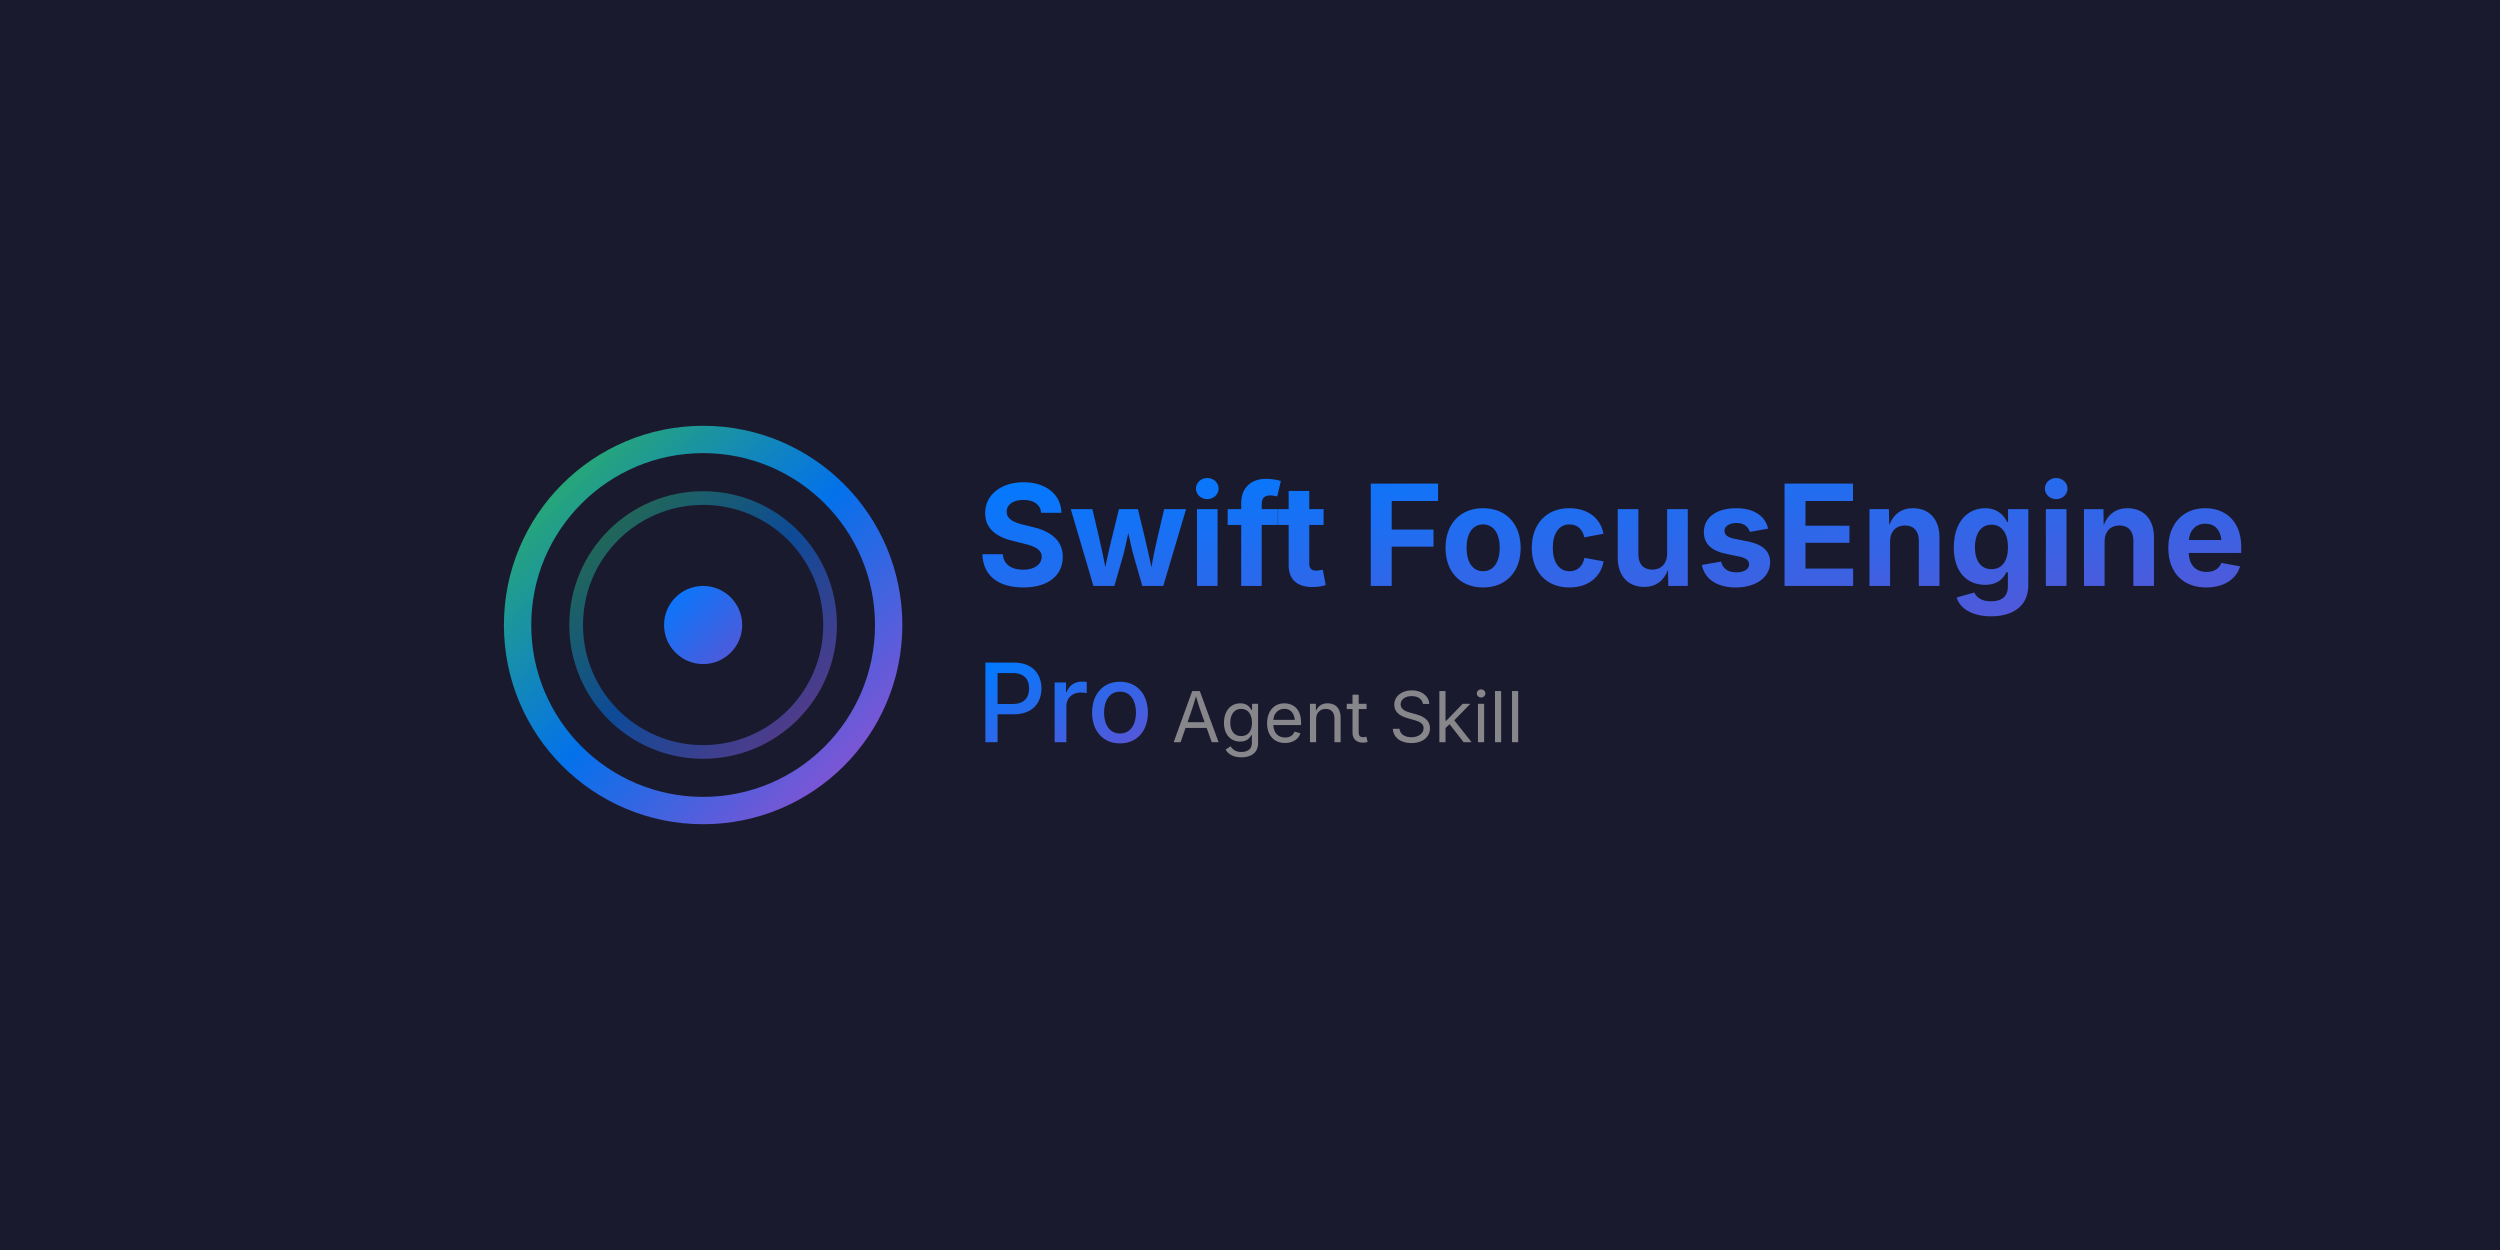
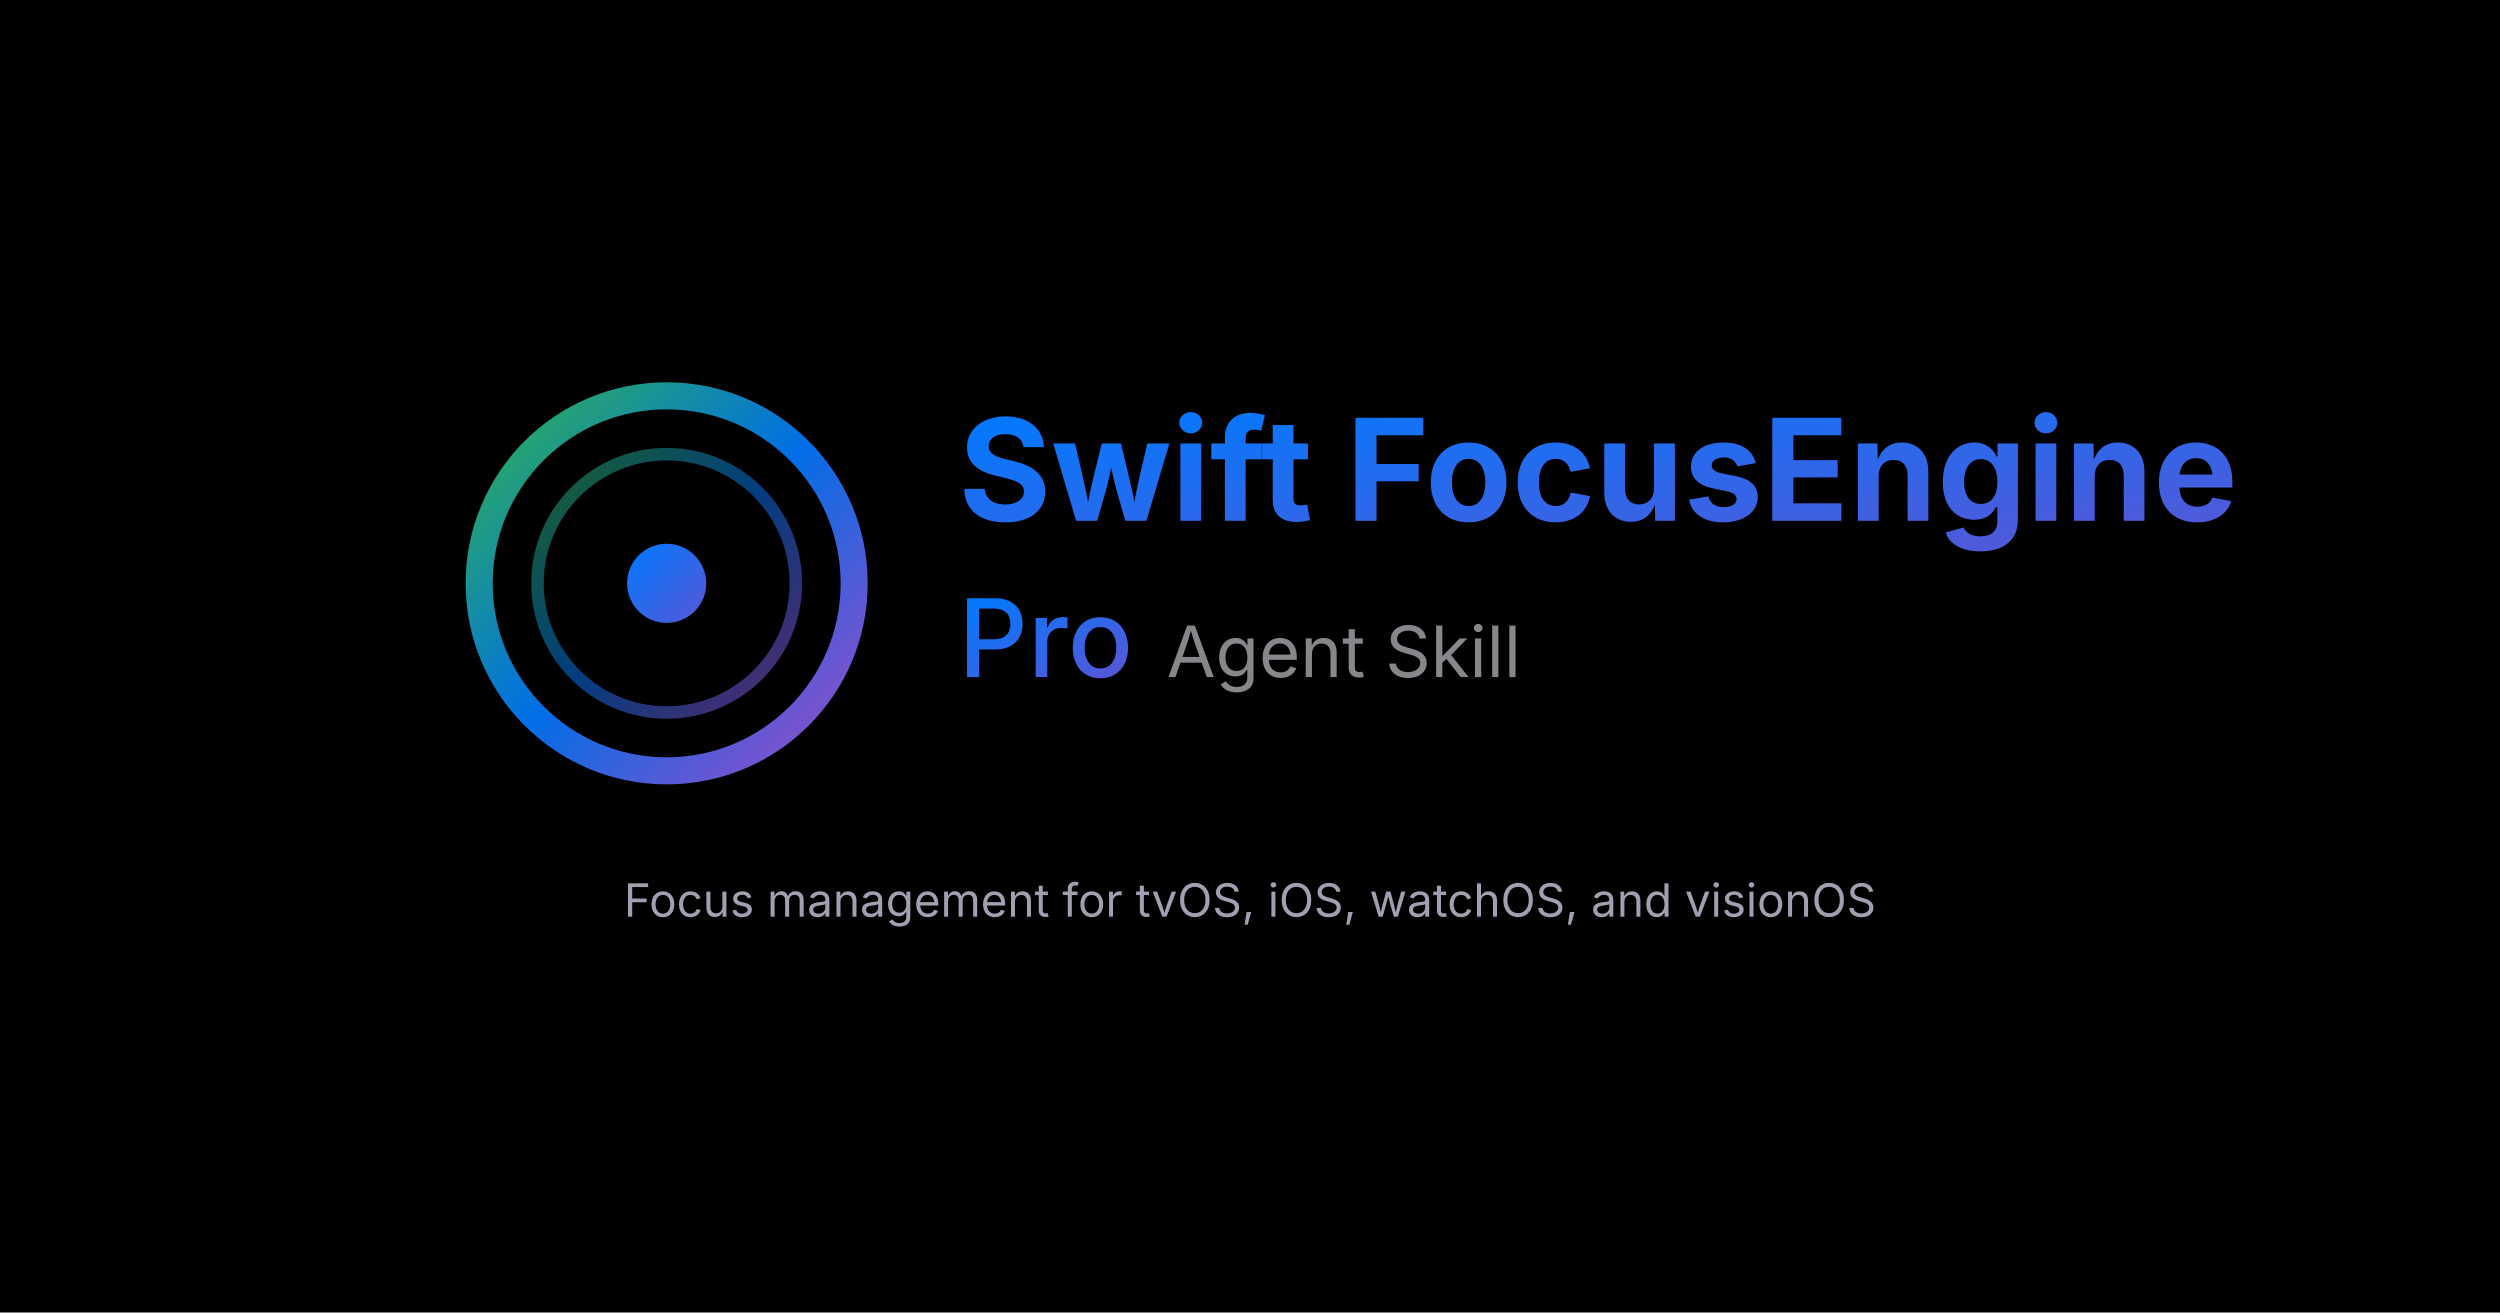
- <svg xmlns="http://www.w3.org/2000/svg" width="1280" height="640" viewBox="0 0 1280 640" fill="none">
+ <svg xmlns="http://www.w3.org/2000/svg" width="1200" height="630" viewBox="0 0 1200 630" fill="none">
  <defs>
    <linearGradient id="grad" x1="0%" y1="0%" x2="100%" y2="100%">
      <stop offset="0%" style="stop-color:#007AFF;stop-opacity:1" />
      <stop offset="100%" style="stop-color:#5856D6;stop-opacity:1" />
    </linearGradient>
    <linearGradient id="ring" x1="0%" y1="0%" x2="100%" y2="100%">
      <stop offset="0%" style="stop-color:#34C759;stop-opacity:1" />
      <stop offset="50%" style="stop-color:#007AFF;stop-opacity:1" />
      <stop offset="100%" style="stop-color:#AF52DE;stop-opacity:1" />
    </linearGradient>
+     <linearGradient id="btnGrad" x1="0%" y1="0%" x2="100%" y2="0%">
+       <stop offset="0%" style="stop-color:#007AFF;stop-opacity:1" />
+       <stop offset="100%" style="stop-color:#5856D6;stop-opacity:1" />
+     </linearGradient>
  </defs>
-   <rect width="1280" height="640" fill="#1a1a2e" />
-   <g transform="translate(640, 320)">
+   <rect width="1200" height="630" fill="#000000" />
+   <g transform="translate(600, 280)">
    <g transform="translate(-280, 0)">
-       <circle cx="0" cy="0" r="95" stroke="url(#ring)" stroke-width="14" fill="none" opacity="0.9" />
-       <circle cx="0" cy="0" r="65" stroke="url(#ring)" stroke-width="7" fill="none" opacity="0.5" />
-       <circle cx="0" cy="0" r="20" fill="url(#grad)" />
-       <line x1="0" y1="-115" x2="0" y2="-75" stroke="url(#ring)" stroke-width="6" stroke-linecap="round" opacity="0.7" />
-       <line x1="0" y1="75" x2="0" y2="115" stroke="url(#ring)" stroke-width="6" stroke-linecap="round" opacity="0.7" />
-       <line x1="-115" y1="0" x2="-75" y2="0" stroke="url(#ring)" stroke-width="6" stroke-linecap="round" opacity="0.7" />
-       <line x1="75" y1="0" x2="115" y2="0" stroke="url(#ring)" stroke-width="6" stroke-linecap="round" opacity="0.7" />
+       <circle cx="0" cy="0" r="90" stroke="url(#ring)" stroke-width="13" fill="none" opacity="0.9" />
+       <circle cx="0" cy="0" r="62" stroke="url(#ring)" stroke-width="6" fill="none" opacity="0.5" />
+       <circle cx="0" cy="0" r="19" fill="url(#grad)" />
+       <line x1="0" y1="-108" x2="0" y2="-72" stroke="url(#ring)" stroke-width="5.5" stroke-linecap="round" opacity="0.7" />
+       <line x1="0" y1="72" x2="0" y2="108" stroke="url(#ring)" stroke-width="5.5" stroke-linecap="round" opacity="0.7" />
+       <line x1="-108" y1="0" x2="-72" y2="0" stroke="url(#ring)" stroke-width="5.5" stroke-linecap="round" opacity="0.7" />
+       <line x1="72" y1="0" x2="108" y2="0" stroke="url(#ring)" stroke-width="5.5" stroke-linecap="round" opacity="0.7" />
    </g>
-     <text x="-140" y="-20" font-family="-apple-system, SF Pro Display, Helvetica Neue, sans-serif" font-size="72" font-weight="700" fill="url(#grad)">Swift FocusEngine</text>
-     <text x="-140" y="60" font-family="-apple-system, SF Pro Display, Helvetica Neue, sans-serif" font-size="56" font-weight="500" fill="url(#grad)">Pro</text>
-     <text x="-40" y="60" font-family="-apple-system, SF Pro Display, Helvetica Neue, sans-serif" font-size="36" font-weight="400" fill="#86868B">Agent Skill</text>
+     <text x="-140" y="-30" font-family="-apple-system, SF Pro Display, Helvetica Neue, sans-serif" font-size="68" font-weight="700" fill="url(#grad)">Swift FocusEngine</text>
+     <text x="-140" y="45" font-family="-apple-system, SF Pro Display, Helvetica Neue, sans-serif" font-size="52" font-weight="500" fill="url(#grad)">Pro</text>
+     <text x="-40" y="45" font-family="-apple-system, SF Pro Display, Helvetica Neue, sans-serif" font-size="34" font-weight="400" fill="#86868B">Agent Skill</text>
  </g>
+   <text x="600" y="440" font-family="-apple-system, SF Pro Display, Helvetica Neue, sans-serif" font-size="22" font-weight="400" fill="#a0a0b0" text-anchor="middle">Focus management for tvOS, iOS, watchOS, and visionOS</text>
</svg>
